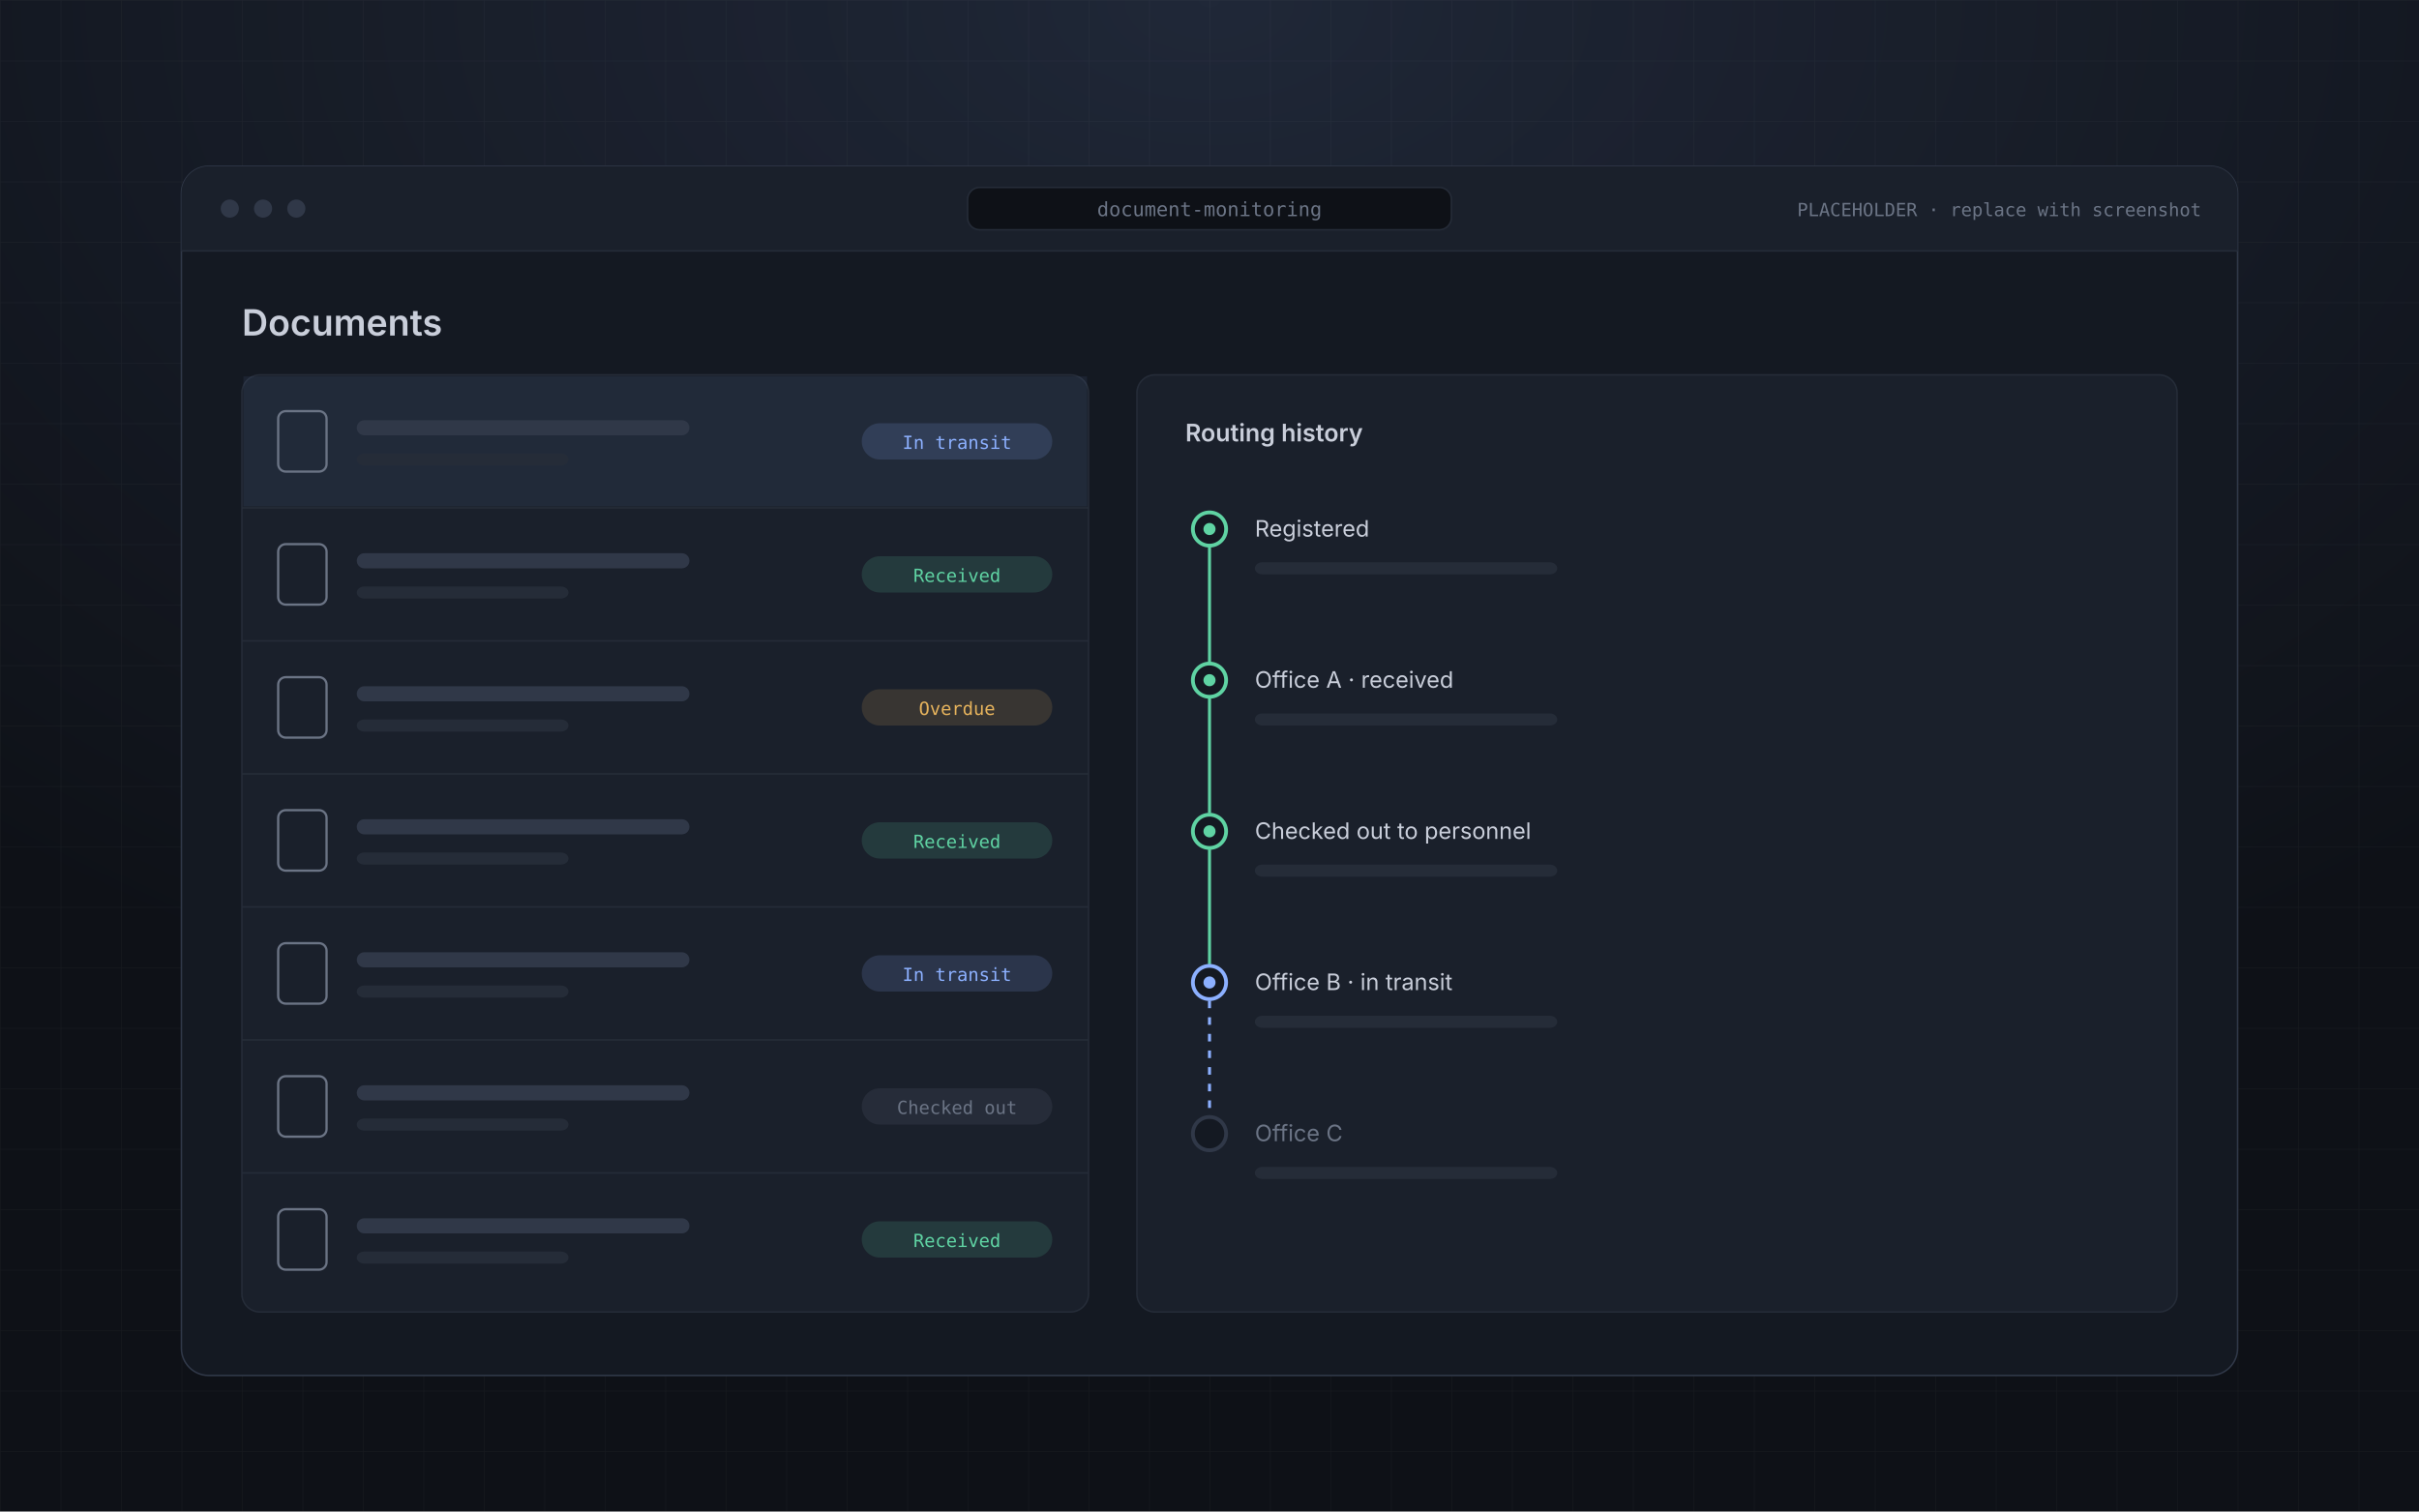
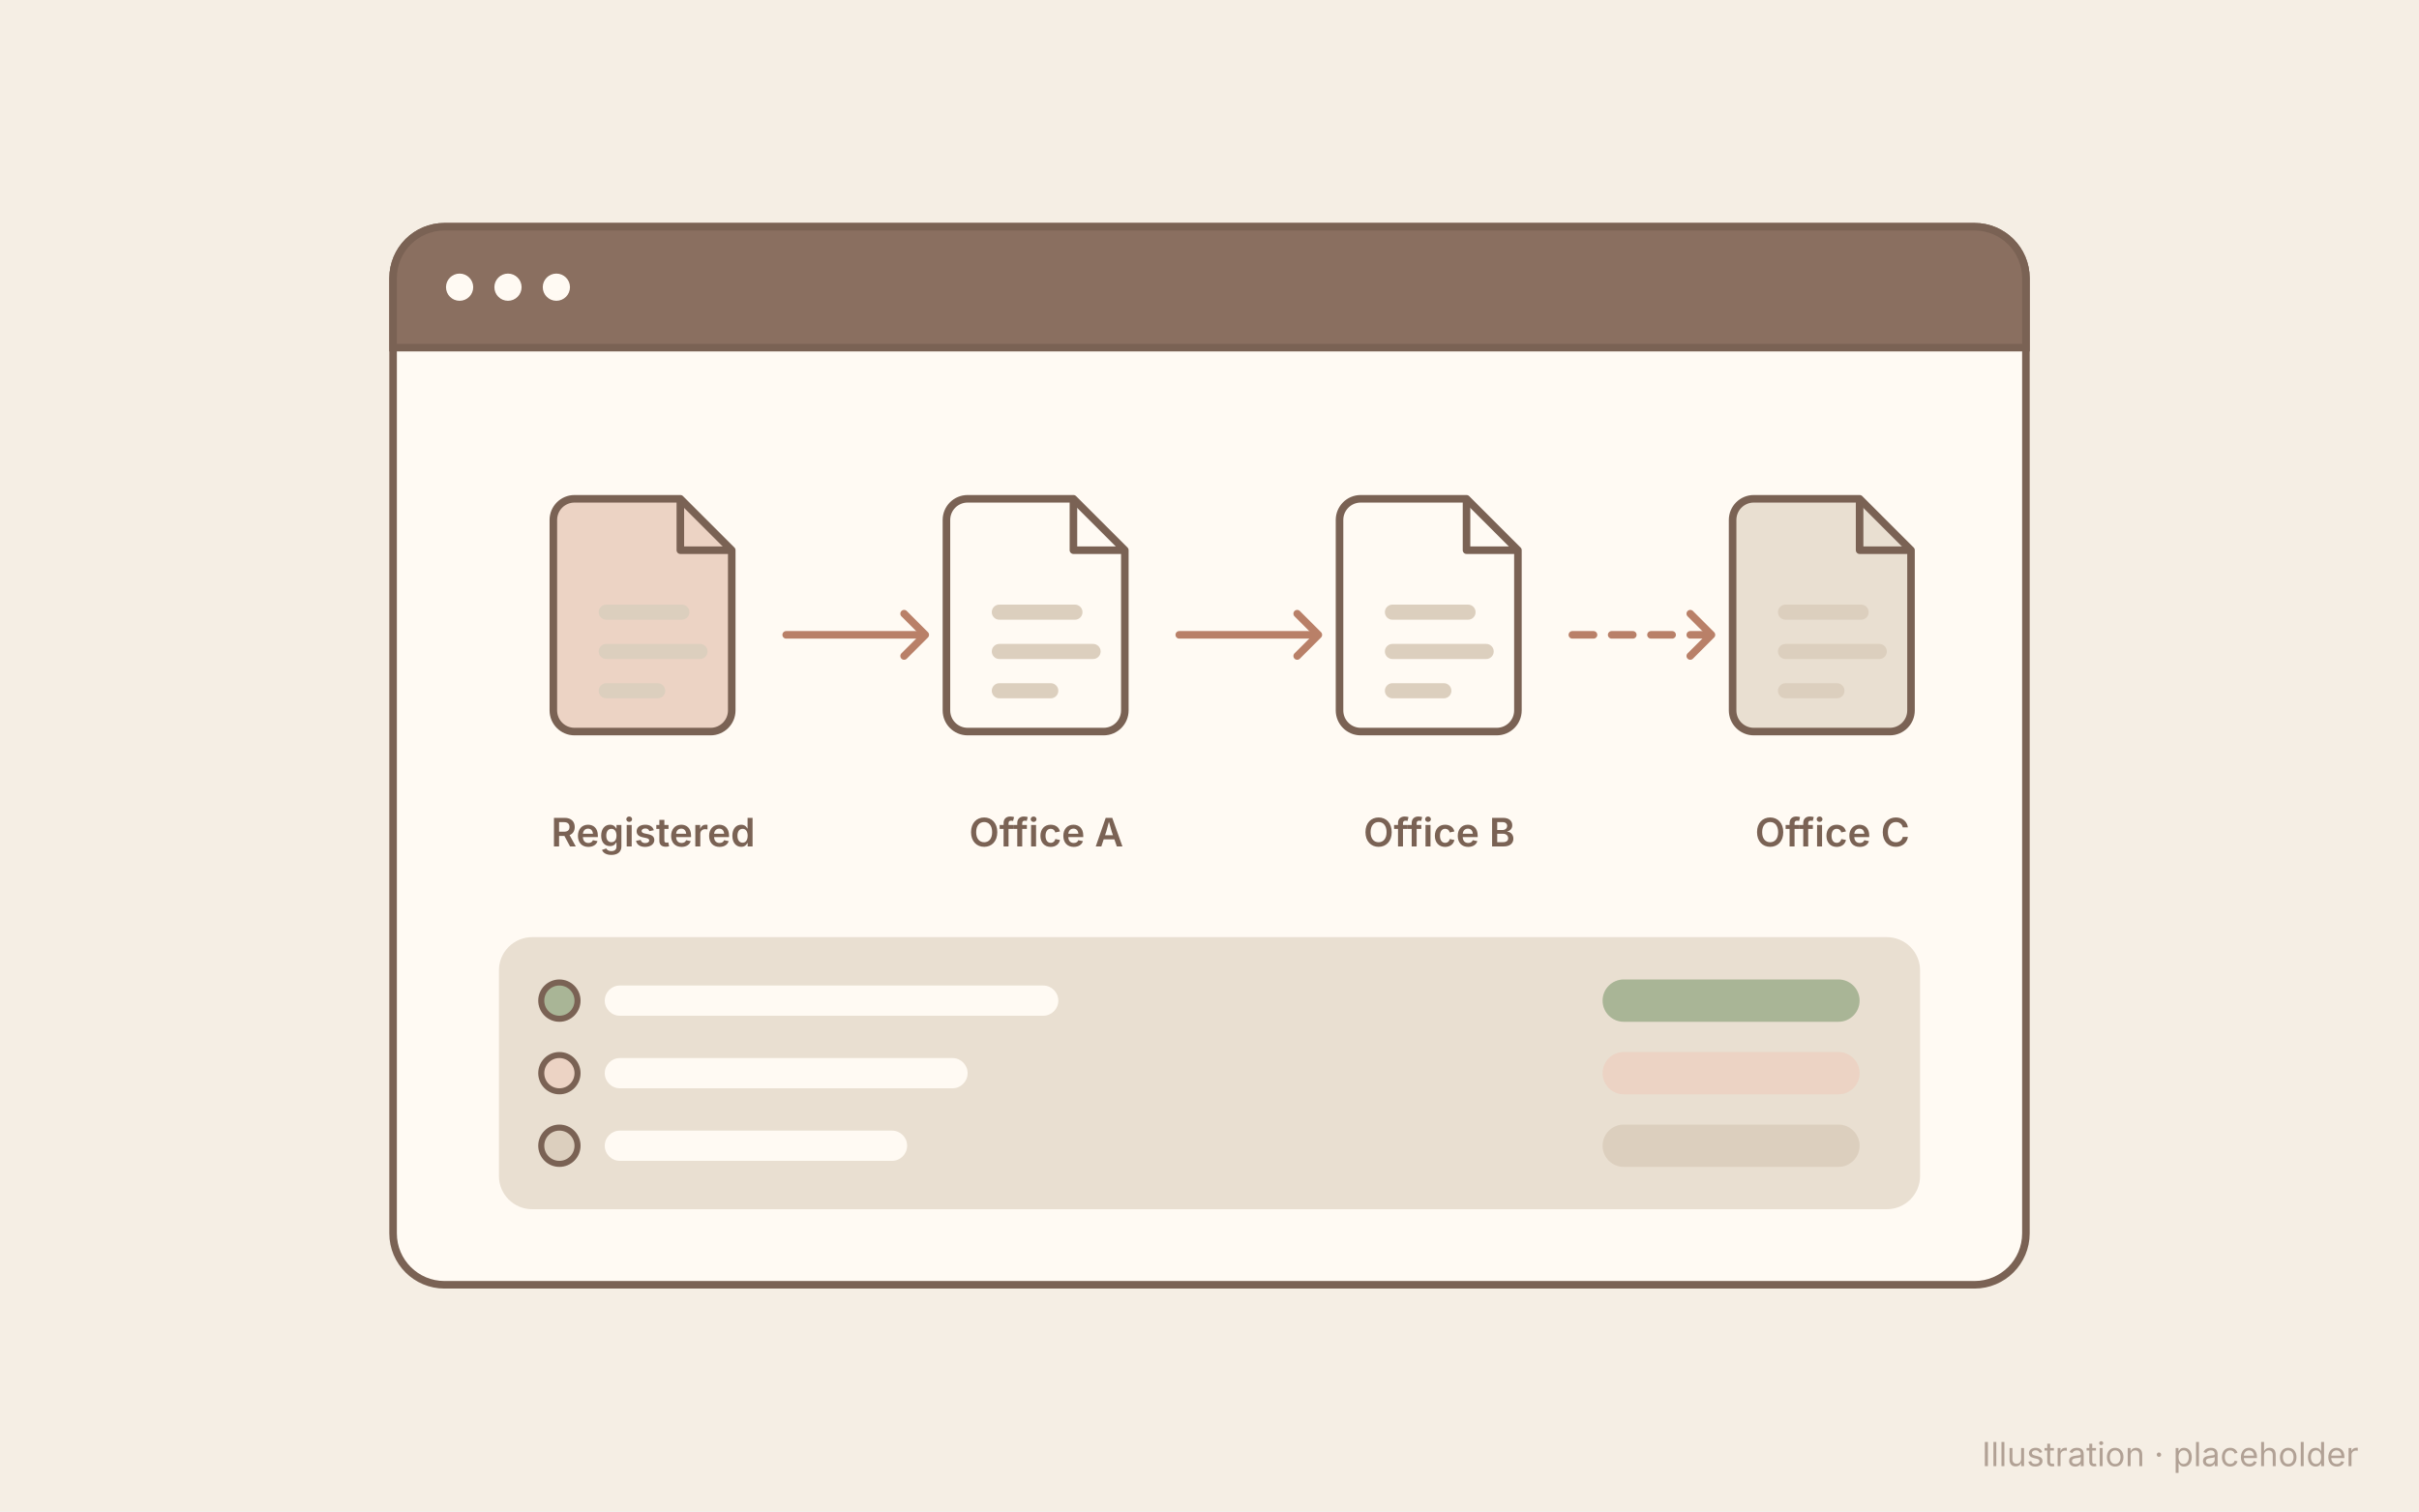
<svg xmlns="http://www.w3.org/2000/svg" width="1600" height="1000" viewBox="0 0 1600 1000">
-   <defs>
-     <pattern id="g" width="40" height="40" patternUnits="userSpaceOnUse">
-       <path d="M40 0H0V40" fill="none" stroke="#ffffff" stroke-opacity="0.035" />
-     </pattern>
-     <radialGradient id="glow" cx="50%" cy="0%" r="75%">
-       <stop offset="0" stop-color="#8cb0ff" stop-opacity="0.14" />
-       <stop offset="1" stop-color="#8cb0ff" stop-opacity="0" />
-     </radialGradient>
-   </defs>
-   <rect width="1600" height="1000" fill="#0e1117" />
-   <rect width="1600" height="1000" fill="url(#g)" />
-   <rect width="1600" height="1000" fill="url(#glow)" />
-   <rect x="120" y="110" width="1360" height="800" rx="18" fill="#141922" stroke="#303848" />
-   <path d="M120 128a18 18 0 0 1 18-18h1324a18 18 0 0 1 18 18v38H120z" fill="#1a202b" />
-   <line x1="120" y1="166" x2="1480" y2="166" stroke="#252c38" />
-   <circle cx="152" cy="138" r="6" fill="#303848" />
-   <circle cx="174" cy="138" r="6" fill="#303848" />
-   <circle cx="196" cy="138" r="6" fill="#303848" />
-   <rect x="640" y="124" width="320" height="28" rx="8" fill="#0e1117" stroke="#252c38" />
-   <text x="800" y="143" text-anchor="middle" font-family="ui-monospace, 'SFMono-Regular', Menlo, monospace" font-size="13" fill="#6b7485">document-monitoring</text>
-   <text x="1456" y="143" text-anchor="end" font-family="ui-monospace, 'SFMono-Regular', Menlo, monospace" font-size="12" fill="#6b7485">PLACEHOLDER · replace with screenshot</text>
-   <text x="160" y="222" font-family="system-ui, -apple-system, 'Segoe UI', sans-serif" font-size="24" font-weight="600" fill="#c9ceda" text-anchor="start">Documents</text>
-   <rect x="160" y="248" width="560" height="620" rx="12" fill="#1a202b" stroke="#252c38" />
-   <rect x="161" y="249" width="558" height="86" fill="#8cb0ff" fill-opacity="0.07" />
-   <rect x="184" y="272" width="32" height="40" rx="5" fill="none" stroke="#6b7485" stroke-width="1.5" />
-   <rect x="236" y="278" width="220" height="10" rx="5" fill="#303848" />
-   <rect x="236" y="300" width="140" height="8" rx="5" fill="#252c38" />
-   <rect x="570" y="280" width="126" height="24" rx="12" fill="#8cb0ff" fill-opacity="0.15" />
-   <text x="633" y="297" font-family="ui-monospace, 'SFMono-Regular', Menlo, monospace" font-size="12" font-weight="400" fill="#8cb0ff" text-anchor="middle">In transit</text>
-   <line x1="160" y1="336" x2="720" y2="336" stroke="#252c38" />
-   <rect x="184" y="360" width="32" height="40" rx="5" fill="none" stroke="#6b7485" stroke-width="1.5" />
-   <rect x="236" y="366" width="220" height="10" rx="5" fill="#303848" />
-   <rect x="236" y="388" width="140" height="8" rx="5" fill="#252c38" />
-   <rect x="570" y="368" width="126" height="24" rx="12" fill="#5fd3a3" fill-opacity="0.15" />
-   <text x="633" y="385" font-family="ui-monospace, 'SFMono-Regular', Menlo, monospace" font-size="12" font-weight="400" fill="#5fd3a3" text-anchor="middle">Received</text>
-   <line x1="160" y1="424" x2="720" y2="424" stroke="#252c38" />
-   <rect x="184" y="448" width="32" height="40" rx="5" fill="none" stroke="#6b7485" stroke-width="1.5" />
-   <rect x="236" y="454" width="220" height="10" rx="5" fill="#303848" />
-   <rect x="236" y="476" width="140" height="8" rx="5" fill="#252c38" />
-   <rect x="570" y="456" width="126" height="24" rx="12" fill="#e6b35c" fill-opacity="0.15" />
-   <text x="633" y="473" font-family="ui-monospace, 'SFMono-Regular', Menlo, monospace" font-size="12" font-weight="400" fill="#e6b35c" text-anchor="middle">Overdue</text>
-   <line x1="160" y1="512" x2="720" y2="512" stroke="#252c38" />
-   <rect x="184" y="536" width="32" height="40" rx="5" fill="none" stroke="#6b7485" stroke-width="1.5" />
-   <rect x="236" y="542" width="220" height="10" rx="5" fill="#303848" />
-   <rect x="236" y="564" width="140" height="8" rx="5" fill="#252c38" />
-   <rect x="570" y="544" width="126" height="24" rx="12" fill="#5fd3a3" fill-opacity="0.15" />
-   <text x="633" y="561" font-family="ui-monospace, 'SFMono-Regular', Menlo, monospace" font-size="12" font-weight="400" fill="#5fd3a3" text-anchor="middle">Received</text>
-   <line x1="160" y1="600" x2="720" y2="600" stroke="#252c38" />
-   <rect x="184" y="624" width="32" height="40" rx="5" fill="none" stroke="#6b7485" stroke-width="1.5" />
-   <rect x="236" y="630" width="220" height="10" rx="5" fill="#303848" />
-   <rect x="236" y="652" width="140" height="8" rx="5" fill="#252c38" />
-   <rect x="570" y="632" width="126" height="24" rx="12" fill="#8cb0ff" fill-opacity="0.15" />
-   <text x="633" y="649" font-family="ui-monospace, 'SFMono-Regular', Menlo, monospace" font-size="12" font-weight="400" fill="#8cb0ff" text-anchor="middle">In transit</text>
-   <line x1="160" y1="688" x2="720" y2="688" stroke="#252c38" />
-   <rect x="184" y="712" width="32" height="40" rx="5" fill="none" stroke="#6b7485" stroke-width="1.5" />
-   <rect x="236" y="718" width="220" height="10" rx="5" fill="#303848" />
-   <rect x="236" y="740" width="140" height="8" rx="5" fill="#252c38" />
-   <rect x="570" y="720" width="126" height="24" rx="12" fill="#6b7485" fill-opacity="0.15" />
-   <text x="633" y="737" font-family="ui-monospace, 'SFMono-Regular', Menlo, monospace" font-size="12" font-weight="400" fill="#6b7485" text-anchor="middle">Checked out</text>
-   <line x1="160" y1="776" x2="720" y2="776" stroke="#252c38" />
-   <rect x="184" y="800" width="32" height="40" rx="5" fill="none" stroke="#6b7485" stroke-width="1.5" />
-   <rect x="236" y="806" width="220" height="10" rx="5" fill="#303848" />
-   <rect x="236" y="828" width="140" height="8" rx="5" fill="#252c38" />
-   <rect x="570" y="808" width="126" height="24" rx="12" fill="#5fd3a3" fill-opacity="0.15" />
-   <text x="633" y="825" font-family="ui-monospace, 'SFMono-Regular', Menlo, monospace" font-size="12" font-weight="400" fill="#5fd3a3" text-anchor="middle">Received</text>
-   <rect x="752" y="248" width="688" height="620" rx="12" fill="#1a202b" stroke="#252c38" />
-   <text x="784" y="292" font-family="system-ui, -apple-system, 'Segoe UI', sans-serif" font-size="16" font-weight="600" fill="#c9ceda" text-anchor="start">Routing history</text>
-   <line x1="800" y1="362" x2="800" y2="438" stroke="#5fd3a3" stroke-width="2" />
-   <circle cx="800" cy="350" r="11" fill="#141922" stroke="#5fd3a3" stroke-width="2.5" />
-   <circle cx="800" cy="350" r="4" fill="#5fd3a3" />
-   <text x="830" y="355" font-family="system-ui, -apple-system, 'Segoe UI', sans-serif" font-size="15" font-weight="400" fill="#c9ceda" text-anchor="start">Registered</text>
-   <rect x="830" y="372" width="200" height="8" rx="5" fill="#252c38" />
-   <line x1="800" y1="462" x2="800" y2="538" stroke="#5fd3a3" stroke-width="2" />
-   <circle cx="800" cy="450" r="11" fill="#141922" stroke="#5fd3a3" stroke-width="2.5" />
-   <circle cx="800" cy="450" r="4" fill="#5fd3a3" />
-   <text x="830" y="455" font-family="system-ui, -apple-system, 'Segoe UI', sans-serif" font-size="15" font-weight="400" fill="#c9ceda" text-anchor="start">Office A · received</text>
-   <rect x="830" y="472" width="200" height="8" rx="5" fill="#252c38" />
-   <line x1="800" y1="562" x2="800" y2="638" stroke="#5fd3a3" stroke-width="2" />
-   <circle cx="800" cy="550" r="11" fill="#141922" stroke="#5fd3a3" stroke-width="2.5" />
-   <circle cx="800" cy="550" r="4" fill="#5fd3a3" />
-   <text x="830" y="555" font-family="system-ui, -apple-system, 'Segoe UI', sans-serif" font-size="15" font-weight="400" fill="#c9ceda" text-anchor="start">Checked out to personnel</text>
-   <rect x="830" y="572" width="200" height="8" rx="5" fill="#252c38" />
-   <line x1="800" y1="662" x2="800" y2="738" stroke="#8cb0ff" stroke-width="2" stroke-dasharray="5 6" />
-   <circle cx="800" cy="650" r="11" fill="#141922" stroke="#8cb0ff" stroke-width="2.5" />
-   <circle cx="800" cy="650" r="4" fill="#8cb0ff" />
-   <text x="830" y="655" font-family="system-ui, -apple-system, 'Segoe UI', sans-serif" font-size="15" font-weight="400" fill="#c9ceda" text-anchor="start">Office B · in transit</text>
-   <rect x="830" y="672" width="200" height="8" rx="5" fill="#252c38" />
-   <circle cx="800" cy="750" r="11" fill="#141922" stroke="#303848" stroke-width="2.5" />
-   <text x="830" y="755" font-family="system-ui, -apple-system, 'Segoe UI', sans-serif" font-size="15" font-weight="400" fill="#6b7485" text-anchor="start">Office C</text>
-   <rect x="830" y="772" width="200" height="8" rx="5" fill="#252c38" />
+   <rect width="1600" height="1000" fill="#f5eee4" />
+   <rect x="260" y="150" width="1080" height="700" rx="34" fill="#fffaf3" stroke="#7a6254" stroke-width="5" />
+   <path d="M260 184a34 34 0 0 1 34-34h1012a34 34 0 0 1 34 34v46H260z" fill="#8a6f60" stroke="#7a6254" stroke-width="5" />
+   <circle cx="304" cy="190" r="9" fill="#fffaf3" />
+   <circle cx="336" cy="190" r="9" fill="#fffaf3" />
+   <circle cx="368" cy="190" r="9" fill="#fffaf3" />
+   <path d="M380 330h70l34 34v106a14 14 0 0 1-14 14H380a14 14 0 0 1-14-14V344a14 14 0 0 1 14-14z" fill="#ecd3c4" stroke="#7a6254" stroke-width="5" stroke-linejoin="round" />
+   <path d="M450 330v34h34" fill="none" stroke="#7a6254" stroke-width="5" stroke-linejoin="round" />
+   <rect x="396" y="400" width="60" height="10" rx="5" fill="#dccfbe" />
+   <rect x="396" y="426" width="72" height="10" rx="5" fill="#dccfbe" />
+   <rect x="396" y="452" width="44" height="10" rx="5" fill="#dccfbe" />
+   <text x="432" y="560" font-family="system-ui, -apple-system, 'Segoe UI', sans-serif" font-size="26" font-weight="600" fill="#7a6254" text-anchor="middle">Registered</text>
+   <path d="M520 420h90" stroke="#b98068" stroke-width="5" stroke-linecap="round" />
+   <path d="M598 406l14 14-14 14" fill="none" stroke="#b98068" stroke-width="5" stroke-linecap="round" stroke-linejoin="round" />
+   <path d="M640 330h70l34 34v106a14 14 0 0 1-14 14H640a14 14 0 0 1-14-14V344a14 14 0 0 1 14-14z" fill="#fffaf3" stroke="#7a6254" stroke-width="5" stroke-linejoin="round" />
+   <path d="M710 330v34h34" fill="none" stroke="#7a6254" stroke-width="5" stroke-linejoin="round" />
+   <rect x="656" y="400" width="60" height="10" rx="5" fill="#dccfbe" />
+   <rect x="656" y="426" width="72" height="10" rx="5" fill="#dccfbe" />
+   <rect x="656" y="452" width="44" height="10" rx="5" fill="#dccfbe" />
+   <text x="692" y="560" font-family="system-ui, -apple-system, 'Segoe UI', sans-serif" font-size="26" font-weight="600" fill="#7a6254" text-anchor="middle">Office A</text>
+   <path d="M780 420h90" stroke="#b98068" stroke-width="5" stroke-linecap="round" />
+   <path d="M858 406l14 14-14 14" fill="none" stroke="#b98068" stroke-width="5" stroke-linecap="round" stroke-linejoin="round" />
+   <path d="M900 330h70l34 34v106a14 14 0 0 1-14 14H900a14 14 0 0 1-14-14V344a14 14 0 0 1 14-14z" fill="#fffaf3" stroke="#7a6254" stroke-width="5" stroke-linejoin="round" />
+   <path d="M970 330v34h34" fill="none" stroke="#7a6254" stroke-width="5" stroke-linejoin="round" />
+   <rect x="916" y="400" width="60" height="10" rx="5" fill="#dccfbe" />
+   <rect x="916" y="426" width="72" height="10" rx="5" fill="#dccfbe" />
+   <rect x="916" y="452" width="44" height="10" rx="5" fill="#dccfbe" />
+   <text x="952" y="560" font-family="system-ui, -apple-system, 'Segoe UI', sans-serif" font-size="26" font-weight="600" fill="#7a6254" text-anchor="middle">Office B</text>
+   <path d="M1040 420h90" stroke="#b98068" stroke-width="5" stroke-linecap="round" stroke-dasharray="14 12" />
+   <path d="M1118 406l14 14-14 14" fill="none" stroke="#b98068" stroke-width="5" stroke-linecap="round" stroke-linejoin="round" />
+   <path d="M1160 330h70l34 34v106a14 14 0 0 1-14 14H1160a14 14 0 0 1-14-14V344a14 14 0 0 1 14-14z" fill="#e9dfd1" stroke="#7a6254" stroke-width="5" stroke-linejoin="round" />
+   <path d="M1230 330v34h34" fill="none" stroke="#7a6254" stroke-width="5" stroke-linejoin="round" />
+   <rect x="1176" y="400" width="60" height="10" rx="5" fill="#dccfbe" />
+   <rect x="1176" y="426" width="72" height="10" rx="5" fill="#dccfbe" />
+   <rect x="1176" y="452" width="44" height="10" rx="5" fill="#dccfbe" />
+   <text x="1212" y="560" font-family="system-ui, -apple-system, 'Segoe UI', sans-serif" font-size="26" font-weight="600" fill="#7a6254" text-anchor="middle">Office C</text>
+   <rect x="330" y="620" width="940" height="180" rx="22" fill="#e9dfd1" />
+   <circle cx="370" cy="662" r="12" fill="#a9b596" stroke="#7a6254" stroke-width="4" />
+   <rect x="400" y="652" width="300" height="20" rx="10" fill="#fffaf3" />
+   <rect x="1060" y="648" width="170" height="28" rx="14" fill="#a9b596" />
+   <circle cx="370" cy="710" r="12" fill="#ecd3c4" stroke="#7a6254" stroke-width="4" />
+   <rect x="400" y="700" width="240" height="20" rx="10" fill="#fffaf3" />
+   <rect x="1060" y="696" width="170" height="28" rx="14" fill="#ecd3c4" />
+   <circle cx="370" cy="758" r="12" fill="#dccfbe" stroke="#7a6254" stroke-width="4" />
+   <rect x="400" y="748" width="200" height="20" rx="10" fill="#fffaf3" />
+   <rect x="1060" y="744" width="170" height="28" rx="14" fill="#dccfbe" />
+   <text x="1560" y="970" text-anchor="end" font-family="system-ui, -apple-system, 'Segoe UI', sans-serif" font-size="22" fill="#7a6254" fill-opacity="0.55">Illustration · placeholder</text>
</svg>
